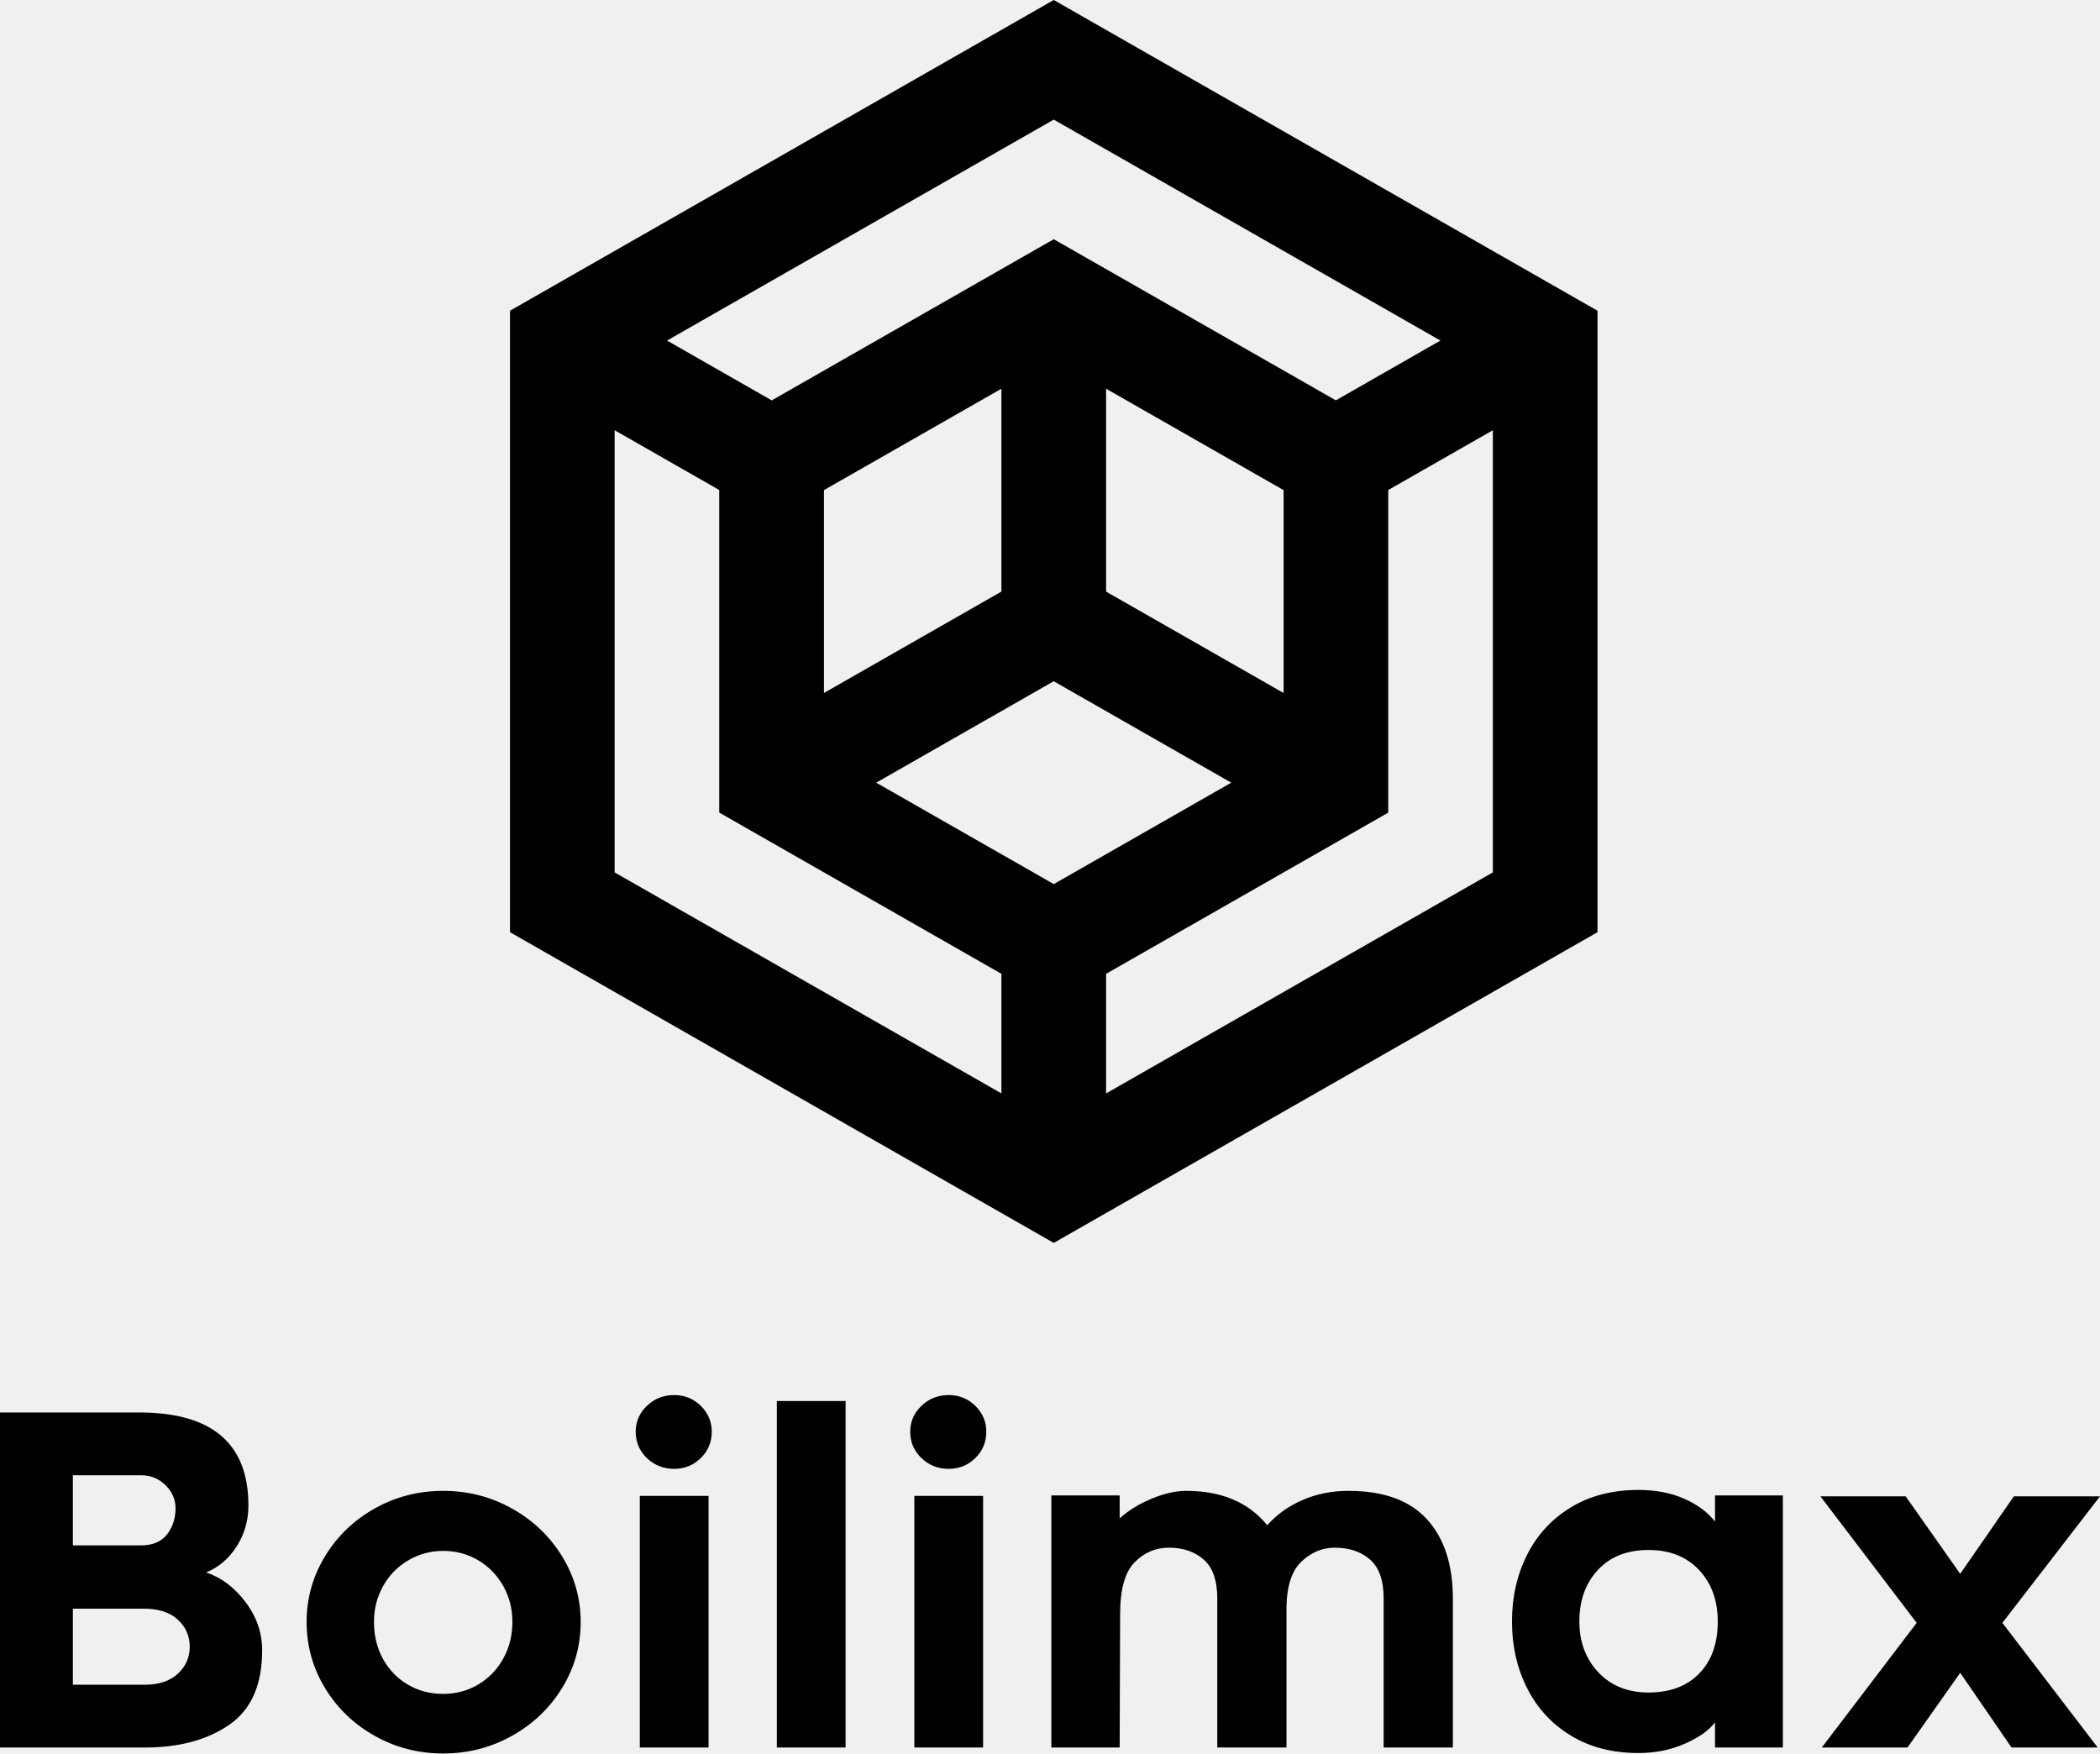
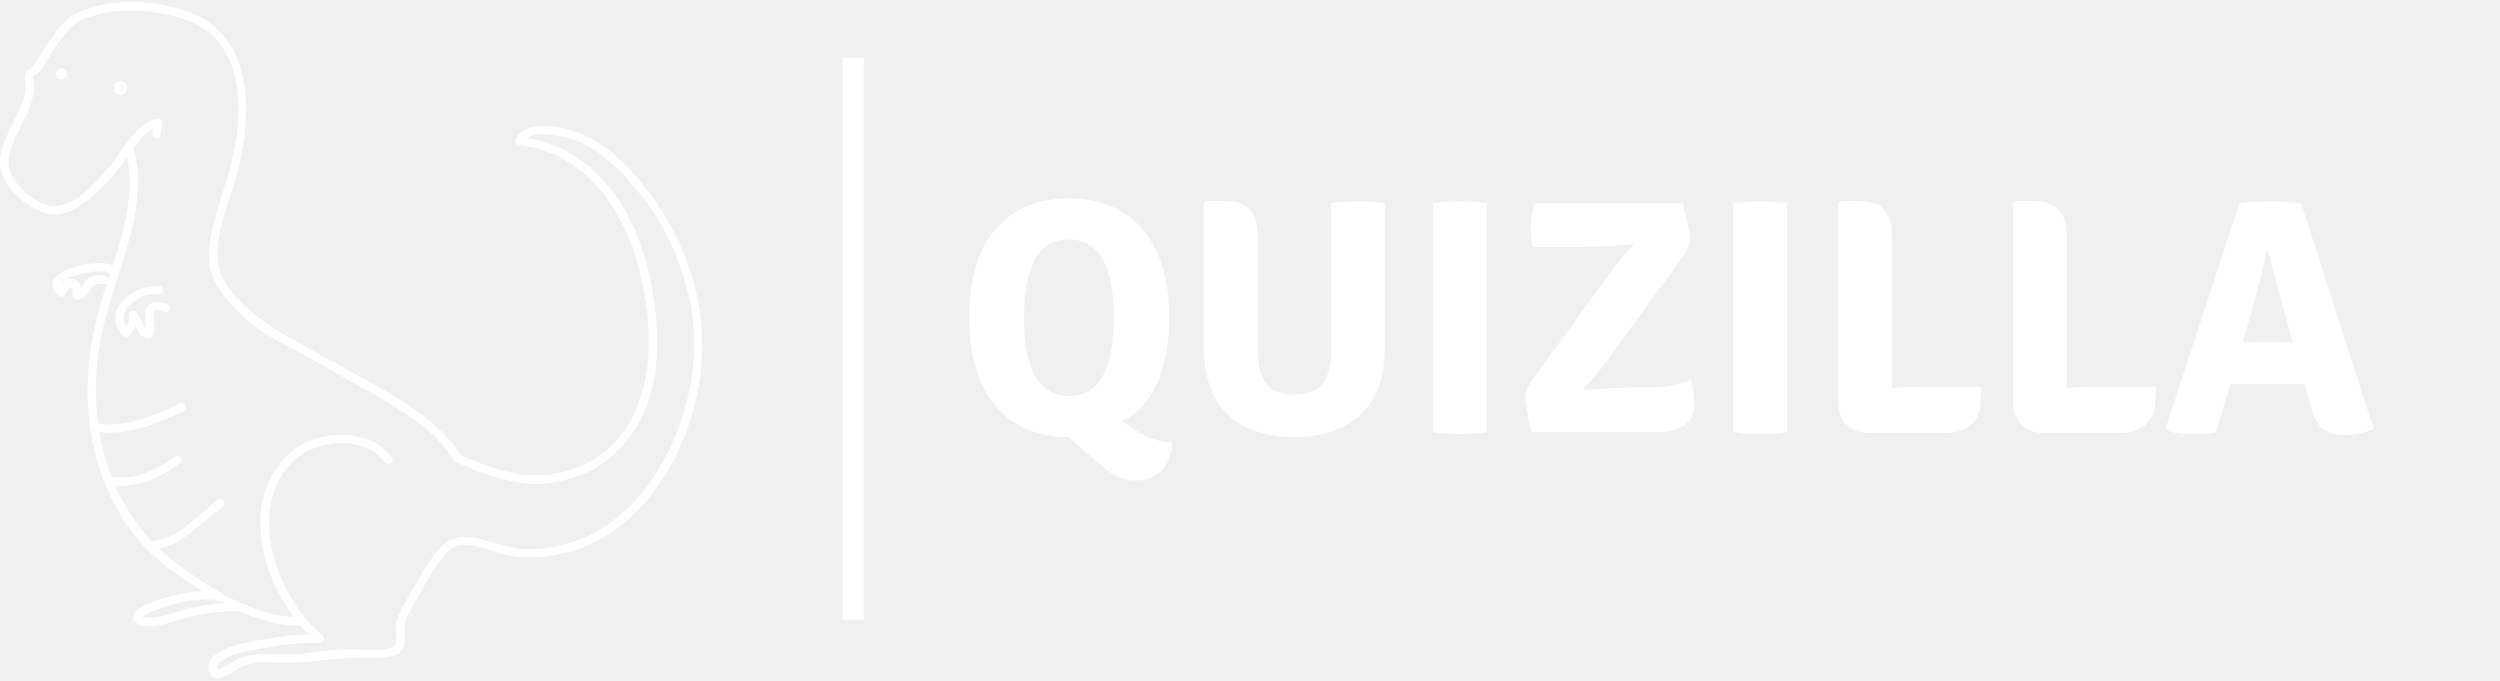
- <svg xmlns="http://www.w3.org/2000/svg" viewBox="0 0 280 233.787" preserveAspectRatio="xMidYMid meet" class="css-116ckqy" id="eebcefda">
-   <defs id="SvgjsDefs1001" />
-   <g id="SvgjsG1007" featurekey="mugSzh-0" transform="matrix(2.071429,0,0,2.071429,36.92857,-20.71429)" fill="currentColor">
-     <path d="M50,10L15,30v40l35,20l34.99-19.994L85,69.99V30L50,10z M50,17.699L74.89,31.92l-6.732,3.848L50,25.397L31.846,35.771  l-6.738-3.851L50,17.699z M64.795,41.546v13.059L53.369,48.08V35.02L64.795,41.546z M46.631,35.02v13.057l-11.423,6.527V41.546  L46.631,35.02z M46.631,80.377L21.735,66.152v-28.46l6.734,3.848v20.761L46.631,72.68V80.377z M38.571,60.377l11.426-6.529  l11.429,6.529L50,66.904L38.571,60.377z M78.265,66.152L53.369,80.377V72.68L71.53,62.305V41.54l6.734-3.848V66.152z" />
+ <svg xmlns="http://www.w3.org/2000/svg" viewBox="0 0 356 96.356" preserveAspectRatio="xMidYMid meet" class="css-g5ufxp" id="ecadfgeh" width="419" height="114">
+   <defs id="SvgjsDefs1985" />
+   <g id="SvgjsG1986" featurekey="symbolFeature-0" transform="matrix(1.111108,0,0,1.111108,-5.555472,-7.377275)" fill="#FFFFFF">
+     <g fill="#FFFFFF">
+       <path fill="#FFFFFF" d="M87.905,30.697c-2.378-3.103-5.338-6.083-9.103-7.397c-2.113-0.738-6.439-1.641-7.68,0.906   c-0.193,0.396,0.05,0.763,0.467,0.813c11.507,1.396,16.129,13.88,16.536,24.037c0.201,5.023-0.856,10.343-4.4,14.11   c-3.141,3.338-8.182,4.756-12.635,3.929c-2.172-0.403-4.295-1.171-6.317-2.049c-0.509-0.221-0.734-0.294-0.98-0.678   c-0.643-1.007-1.453-1.907-2.305-2.739c-3.644-3.563-8.414-5.78-12.78-8.297c-4.873-2.809-10.249-4.994-13.925-9.406   c-1.369-1.643-2.047-3.415-1.903-5.559c0.202-2.988,1.384-5.938,2.238-8.781c2.269-7.557,2.898-18.65-6.229-21.764   C24.654,6.377,19.33,6.077,15.176,7.94c-1.682,0.754-2.76,2.159-3.789,3.641c-0.543,0.781-1.047,1.589-1.577,2.379   c-0.277,0.413-0.7,1.244-1.205,1.424c-0.31,0.11-0.407,0.403-0.355,0.656c-0.091,0.115-0.136,0.268-0.09,0.452   c0.435,1.73-0.425,3.457-1.159,4.98c-0.767,1.591-1.637,3.176-1.936,4.937c-0.54,3.179,2.382,5.871,5.037,7.065   c3.279,1.475,6.238-1.269,8.365-3.484c1.028-1.071,1.946-2.19,2.818-3.385c0.959,4.654-0.392,9.369-1.862,13.92   c-0.06-0.09-0.149-0.165-0.271-0.211c-1.996-0.753-9.951,0.976-6.657,3.994c0.313,0.287,0.765,0.15,0.903-0.239   c0.312-0.876,1.104-1.141,0.914,0.05c-0.055,0.341,0.141,0.684,0.521,0.684c0.69,0,1.156-0.317,1.522-0.886   c0.532-0.828,0.67-1.349,1.829-1.077c0.243,0.057,0.435-0.042,0.551-0.198c-0.315,0.975-0.619,1.94-0.89,2.894   c-1.593,5.608-2.131,11.254-1.074,17.011c0.939,5.113,3.162,10.048,6.692,13.894c0.028,0.03,0.057,0.058,0.085,0.088   c0.048,0.122,0.138,0.225,0.269,0.278c1.678,1.728,3.69,3.132,5.684,4.464c0.461,0.308,0.929,0.605,1.4,0.897   c-1.606,0.066-3.208,0.412-4.742,0.862c-0.856,0.252-4.816,1.311-3.971,2.86c0.778,1.427,3.652,0.599,4.776,0.243   c2.875-0.912,5.886-1.494,8.91-1.34c0.375,0.163,0.751,0.322,1.132,0.472c2.075,0.818,4.286,1.345,6.523,1.349   c0.004,0,0.008-0.001,0.012-0.001c0.337,0.392,0.683,0.767,1.039,1.121c-2.455,0.049-4.963,0.424-7.334,0.906   c-1.668,0.339-6.162,1.209-5.449,3.814c0.626,2.288,3.566-0.431,4.702-0.84c1.458-0.524,3.064-0.313,4.574-0.259   c1.716,0.062,3.433-0.128,5.135-0.32c2.286-0.258,4.456-0.287,6.745-0.324c1.379-0.022,3.686,0.005,3.88-1.816   c0.133-1.248-0.208-2.221,0.342-3.418c0.481-1.047,1.092-2.036,1.66-3.038c1.067-1.879,2.145-3.914,3.693-5.447   c1.592-1.576,4.744-0.21,6.538,0.324c2.212,0.658,4.433,0.642,6.708,0.306C86.75,76,93.5,64.665,94.769,54.445   C95.838,45.831,93.14,37.53,87.905,30.697z M18.471,41.799c-0.859-0.201-1.69-0.206-2.348,0.452   c-0.289,0.288-0.451,0.843-0.736,1.183c-0.07-0.551-0.333-1.024-0.959-1.253c-0.631-0.231-1.169,0.141-1.552,0.641   c0.072-0.655,1.426-1.007,2.124-1.191c1.091-0.288,2.757-0.691,3.864-0.274c0.104,0.039,0.198,0.043,0.281,0.025   c-0.097,0.296-0.193,0.592-0.288,0.887C18.853,42.06,18.738,41.861,18.471,41.799z M30.188,84.182   c-2.056,0.399-4.083,1.399-6.196,1.364c-0.225-0.004-0.466-0.029-0.685-0.101c0.003-0.005,0.005-0.008,0.008-0.012   c0.172-0.132,0.355-0.249,0.547-0.349c0.89-0.511,1.925-0.816,2.904-1.104c1.942-0.571,4.093-0.955,6.116-0.657   c0.253,0.138,0.507,0.273,0.763,0.405C32.488,83.799,31.335,83.96,30.188,84.182z M91.56,62.291   c-2.177,5.315-5.822,10.167-11.053,12.738c-2.496,1.227-5.286,1.777-8.056,1.752c-2.329-0.021-4.436-1.056-6.711-1.429   c-2.042-0.335-3.453,0.152-4.744,1.737c-1.322,1.623-2.343,3.489-3.374,5.303c-0.573,1.01-1.162,2.012-1.618,3.082   c-0.455,1.068-0.201,2.043-0.222,3.163c-0.029,1.547-4.445,0.988-5.462,0.971c-2.822-0.046-5.625,0.63-8.452,0.676   c-1.461,0.024-2.906-0.184-4.363,0.005c-1.399,0.181-2.433,0.824-3.614,1.537c-0.31,0.187-0.63,0.357-0.98,0.437   c-0.602-1.734,4.272-2.516,5.252-2.702c2.545-0.483,5.257-0.83,7.856-0.735c0.674,0.025,0.692-0.981,0.066-1.072   c-0.026-0.075-0.071-0.148-0.145-0.215c-4.483-4.079-7.453-11.054-6.112-17.115c0.663-2.994,2.724-5.621,5.646-6.656   c2.877-1.019,6.898-0.794,8.831,1.87c0.405,0.558,1.344,0.02,0.933-0.546c-2.063-2.843-5.818-3.356-9.056-2.649   c-3.368,0.735-5.869,3.298-7.04,6.471c-1.979,5.362,0.026,11.927,3.511,16.589c-2.156-0.133-4.264-0.729-6.289-1.594   c-0.087-0.108-0.218-0.184-0.392-0.194c-0.018-0.001-0.036-0.001-0.054-0.002c-0.79-0.355-1.566-0.748-2.328-1.169   c-0.053-0.127-0.166-0.227-0.354-0.256c-0.044-0.007-0.088-0.011-0.132-0.018c-1.836-1.052-3.58-2.25-5.201-3.427   c-0.91-0.661-1.756-1.371-2.546-2.124c3.241-0.631,5.54-3.465,8.16-5.343c0.561-0.402,0.022-1.341-0.546-0.933   c-2.659,1.906-5.089,5.097-8.568,5.312c-1.943-2.075-3.484-4.449-4.636-7.081c3.018,0.184,6.027-1.104,8.347-2.987   c0.542-0.44-0.228-1.2-0.764-0.764c-2.182,1.771-5.193,3.026-8.043,2.632c-0.234-0.604-0.45-1.219-0.646-1.848   c-0.4-1.284-0.706-2.586-0.93-3.897c3.852,0.39,7.39-1.091,10.822-2.759c0.627-0.305,0.079-1.237-0.546-0.933   c-3.269,1.589-6.735,3.102-10.443,2.595c-0.545-4.065-0.288-8.209,0.636-12.238c1.42-6.19,4.393-12.196,4.489-18.63   c0.02-1.324-0.146-2.649-0.45-3.936c-0.037-0.157-0.123-0.26-0.228-0.321c0.715-1.011,1.553-2.113,2.611-2.681   c-0.025,0.187-0.057,0.374-0.103,0.56c-0.168,0.677,0.874,0.964,1.042,0.287c0.137-0.552,0.182-1.105,0.219-1.671   c0.023-0.361-0.362-0.601-0.684-0.521c-2.882,0.716-4.321,4.266-6.131,6.299c-1.936,2.175-4.913,5.889-8.208,4.724   C9.155,32.016,7.682,30.68,6.732,29.3c-0.975-1.417-0.673-2.939-0.107-4.457c1.015-2.723,3.32-5.497,2.593-8.568   c1.179-0.662,1.971-2.446,2.646-3.469c0.611-0.926,1.249-1.835,2.006-2.65c0.88-0.947,2.003-1.394,3.222-1.761   c2.791-0.841,5.869-0.755,8.711-0.246c2.554,0.457,5.044,1.318,6.856,3.247c3.418,3.638,3.271,9.798,2.347,14.347   c-0.664,3.27-1.902,6.395-2.695,9.633c-0.483,1.97-0.806,4.054-0.213,6.035c0.599,2.001,2.157,3.656,3.583,5.11   c1.985,2.023,4.557,3.399,7.038,4.708c2.355,1.243,4.637,2.595,6.959,3.897c2.278,1.278,4.571,2.528,6.764,3.949   c2.195,1.423,4.33,3.063,5.934,5.151c0.366,0.477,0.603,1.182,1.164,1.445c0.628,0.294,1.268,0.562,1.911,0.822   c2.145,0.867,4.371,1.549,6.668,1.851c2.162,0.284,4.454-0.105,6.515-0.769c4.156-1.339,7.276-4.493,8.963-8.471   c1.919-4.526,1.894-9.588,1.202-14.375c-0.718-4.968-2.362-9.983-5.46-13.989c-2.757-3.564-6.361-5.866-10.73-6.646   c1.318-0.967,3.963-0.258,5.31,0.071c2.878,0.703,5.28,2.838,7.249,4.944c4.241,4.536,7.226,10.279,8.339,16.39   C94.534,51.145,93.724,57.007,91.56,62.291z" />
+       <path fill="#FFFFFF" d="M26.411,45.4c-1.032-0.373-2.192-0.518-2.673,0.668c-0.302,0.744-0.035,1.579-0.055,2.368   c-0.515-0.515-0.672-1.53-1.268-2.024c-0.416-0.344-1.022-0.075-0.903,0.476c0.115,0.538-0.034,0.931-0.312,1.267   c-1.402-2.069,1.92-4.361,4.044-4.059c0.682,0.097,0.975-0.895,0.287-0.993c-3.306-0.47-7.784,3.173-4.752,6.325   c0.209,0.217,0.553,0.199,0.764,0c0.38-0.359,0.675-0.736,0.86-1.148c0.304,0.671,0.548,1.322,1.547,1.497   c0.305,0.054,0.561-0.079,0.665-0.378c0.231-0.667,0.126-1.402,0.093-2.092c-0.015-0.322-0.017-0.64,0.072-0.952   c0.125-0.438,1.109,0.003,1.343,0.087C26.781,46.681,27.061,45.636,26.411,45.4z" />
+       <ellipse transform="matrix(0.1509 -0.9885 0.9885 0.1509 -0.1092 35.2671)" fill="#FFFFFF" cx="20.475" cy="17.697" rx="0.927" ry="0.861" />
+       <ellipse transform="matrix(0.3834 -0.9236 0.9236 0.3834 -6.7273 21.6856)" fill="#FFFFFF" cx="12.878" cy="15.881" rx="0.729" ry="0.677" />
+     </g>
  </g>
-   <g id="SvgjsG1008" featurekey="PPkF4s-0" transform="matrix(3.055434,0,0,3.055434,-4.70537,171.8839)" fill="currentColor">
-     <path d="M11.87 11.22 q-0.51 0.8 -1.33 1.14 q1 0.34 1.72 1.3 t0.72 2.1 q0 2.26 -1.44 3.25 t-3.68 0.99 l-6.32 0 l0 -14.62 l6.08 0 q4.76 0 4.76 4.06 q0 0.98 -0.51 1.78 z M7.68 11.18 q0.78 0 1.15 -0.48 t0.37 -1.14 q0 -0.58 -0.44 -1.01 t-1.06 -0.43 l-2.98 0 l0 3.06 l2.96 0 z M9.3 16.78 q0.52 -0.48 0.52 -1.18 t-0.52 -1.18 t-1.5 -0.48 l-3.08 0 l0 3.32 l3.14 0 q0.92 0 1.44 -0.48 z M17.89 19.49 q-1.37 -0.77 -2.17 -2.09 t-0.8 -2.88 q0 -1.54 0.8 -2.86 t2.17 -2.09 t2.99 -0.77 t3 0.77 t2.19 2.09 t0.81 2.86 q0 1.56 -0.81 2.88 t-2.19 2.09 t-3 0.77 t-2.99 -0.77 z M19.36 11.83 q-0.7 0.41 -1.1 1.12 t-0.4 1.57 q0 0.9 0.39 1.61 t1.08 1.12 t1.55 0.41 q0.84 0 1.53 -0.41 t1.09 -1.13 t0.4 -1.6 q0 -0.86 -0.4 -1.57 t-1.09 -1.12 t-1.53 -0.41 q-0.82 0 -1.52 0.41 z M32.12 7.37 q-0.48 0.47 -1.16 0.47 q-0.7 0 -1.19 -0.47 t-0.49 -1.15 q0 -0.66 0.49 -1.13 t1.19 -0.47 q0.68 0 1.16 0.47 t0.48 1.13 q0 0.68 -0.48 1.15 z M29.46 9.02 l3 0 l0 10.98 l-3 0 l0 -10.98 z M35.44 4.88 l3 0 l0 15.12 l-3 0 l0 -15.12 z M44.1 7.37 q-0.48 0.47 -1.16 0.47 q-0.7 0 -1.19 -0.47 t-0.49 -1.15 q0 -0.66 0.49 -1.13 t1.19 -0.47 q0.68 0 1.16 0.47 t0.48 1.13 q0 0.68 -0.48 1.15 z M41.44 9.02 l3 0 l0 10.98 l-3 0 l0 -10.98 z M63.81 10.04 q1.13 1.24 1.13 3.46 l0 6.5 l-3.02 0 l0 -6.5 q0 -1.18 -0.59 -1.7 t-1.55 -0.52 q-0.8 0 -1.44 0.6 t-0.66 2 l0 6.12 l-3.02 0 l0 -6.5 q0 -1.18 -0.59 -1.7 t-1.53 -0.52 q-0.86 0 -1.49 0.64 t-0.63 2.26 l-0.02 5.82 l-2.98 0 l0 -11 l2.98 0 l0 1 q0.58 -0.52 1.4 -0.86 t1.5 -0.34 q2.32 0 3.54 1.5 q0.62 -0.7 1.54 -1.1 t2 -0.4 q2.3 0 3.43 1.24 z M76.38 18.9 q-0.38 0.52 -1.31 0.93 t-2.03 0.41 q-1.7 0 -2.95 -0.76 t-1.91 -2.07 t-0.66 -2.91 t0.66 -2.91 t1.91 -2.07 t2.95 -0.76 q1.14 0 2.01 0.39 t1.33 0.99 l0 -1.14 l2.96 0 l0 11 l-2.96 0 l0 -1.1 z M75.68 12.25 q-0.82 -0.87 -2.2 -0.87 q-1.4 0 -2.21 0.87 t-0.81 2.25 q0 1.34 0.83 2.22 t2.19 0.88 q1.4 0 2.21 -0.83 t0.81 -2.27 q0 -1.38 -0.82 -2.25 z M87.08 16.74 l-2.3 3.26 l-3.74 0 l4.14 -5.44 l-4.2 -5.52 l3.72 0 l2.38 3.38 l2.34 -3.38 l3.76 0 l-4.26 5.52 l4.16 5.44 l-3.76 0 z" />
+   <g id="SvgjsG1987" featurekey="textGroupContainer" transform="matrix(1,0,0,1,355,8)" fill="#FFFFFF">
+     <rect y="0" height="1" width="1" opacity="0" fill="#FFFFFF" />
+     <rect y="0" x="-235" width="3" height="80" fill="#FFFFFF" />
+   </g>
+   <g id="SvgjsG1988" featurekey="vMvB0T-0" transform="matrix(2.383222,0,0,2.383222,136.2841,13.60533)" fill="#FFFFFF">
+     <path d="M8.7 22.08 l-2.04 -1.78 q-1.38 0 -2.48 -0.47 t-1.87 -1.38 t-1.18 -2.23 t-0.41 -3.04 q0 -1.7 0.39 -3.02 t1.16 -2.24 t1.88 -1.4 t2.55 -0.48 t2.56 0.49 t1.88 1.41 t1.15 2.24 t0.39 3 q0 1.14 -0.19 2.15 t-0.56 1.82 t-0.9 1.37 t-1.21 0.8 l0.52 0.36 q1.36 0.94 2.52 0.94 q-0.04 1.02 -0.61 1.65 t-1.59 0.63 q-0.98 0 -1.96 -0.82 z M6.7 8.5 q-2.7 0 -2.7 4.68 q0 4.66 2.7 4.66 q2.66 0 2.66 -4.66 q0 -4.68 -2.66 -4.68 z M25.56 6.34 l0 8.62 q0 2.56 -1.4 3.95 t-4 1.39 t-4.01 -1.39 t-1.41 -3.95 l0 -8.62 l0.14 -0.14 l1.18 0 q1.9 0 1.9 2.04 l0 6.76 q0 1.4 0.5 2.08 t1.7 0.68 t1.7 -0.68 t0.5 -2.08 l0 -8.66 q0.62 -0.12 1.6 -0.12 q0.96 0 1.6 0.12 z M28.44 20 l0 -13.66 q0.62 -0.12 1.6 -0.12 t1.62 0.12 l0 13.66 q-0.64 0.12 -1.62 0.12 t-1.6 -0.12 z M34.36 16.9 l4.44 -6.1 q0.68 -0.98 1.62 -1.98 l-0.06 -0.06 q-1.42 0.18 -3.1 0.18 l-2.86 0 q-0.12 -0.46 -0.12 -1.11 t0.22 -1.49 l8.86 0 q0.44 1.66 0.44 2.11 t-0.36 0.97 l-4.46 6.12 q-0.68 0.96 -1.56 1.88 l0.06 0.06 q2 -0.14 3 -0.14 l1.12 0 q1.2 0 2.24 -0.46 q0.22 0.7 0.22 1.48 t-0.57 1.21 t-1.53 0.43 l-7.64 0 q-0.36 -1.6 -0.36 -2.07 t0.4 -1.03 z M46.38 20 l0 -13.66 q0.62 -0.12 1.6 -0.12 t1.62 0.12 l0 13.66 q-0.64 0.12 -1.62 0.12 t-1.6 -0.12 z M57.74 17.3 l3.46 0 q0 0.8 -0.1 1.37 t-0.64 0.98 t-1.42 0.41 l-4.52 0 q-0.86 0 -1.36 -0.5 t-0.5 -1.36 l0 -11.86 l0.14 -0.14 l1.18 0 q1.88 0 1.88 2.04 l0 9.14 q0.88 -0.08 1.88 -0.08 z M68.18 17.3 l3.46 0 q0 0.8 -0.1 1.37 t-0.64 0.98 t-1.42 0.41 l-4.52 0 q-0.86 0 -1.36 -0.5 t-0.5 -1.36 l0 -11.86 l0.14 -0.14 l1.18 0 q1.88 0 1.88 2.04 l0 9.14 q0.88 -0.08 1.88 -0.08 z M76.88 17.14 q-0.54 0 -0.8 -0.02 l-0.86 2.9 q-0.48 0.12 -1.34 0.12 q-0.96 0 -1.56 -0.22 l-0.1 -0.16 l4.4 -13.42 q0.78 -0.12 1.82 -0.12 q1.18 0 1.88 0.14 l4.32 13.44 q-0.7 0.38 -1.58 0.38 q-1.04 0 -1.46 -0.36 t-0.72 -1.38 l-0.38 -1.32 q-0.26 0.02 -0.78 0.02 l-2.84 0 z M76.82 14.62 l0.8 -0.02 l1.46 0 q0.1 0 0.35 0.01 t0.37 0.01 l-0.34 -1.24 q-0.48 -1.68 -1.1 -4.12 l-0.12 0 q-0.16 0.86 -0.96 3.82 z" fill="#FFFFFF" />
  </g>
</svg>
